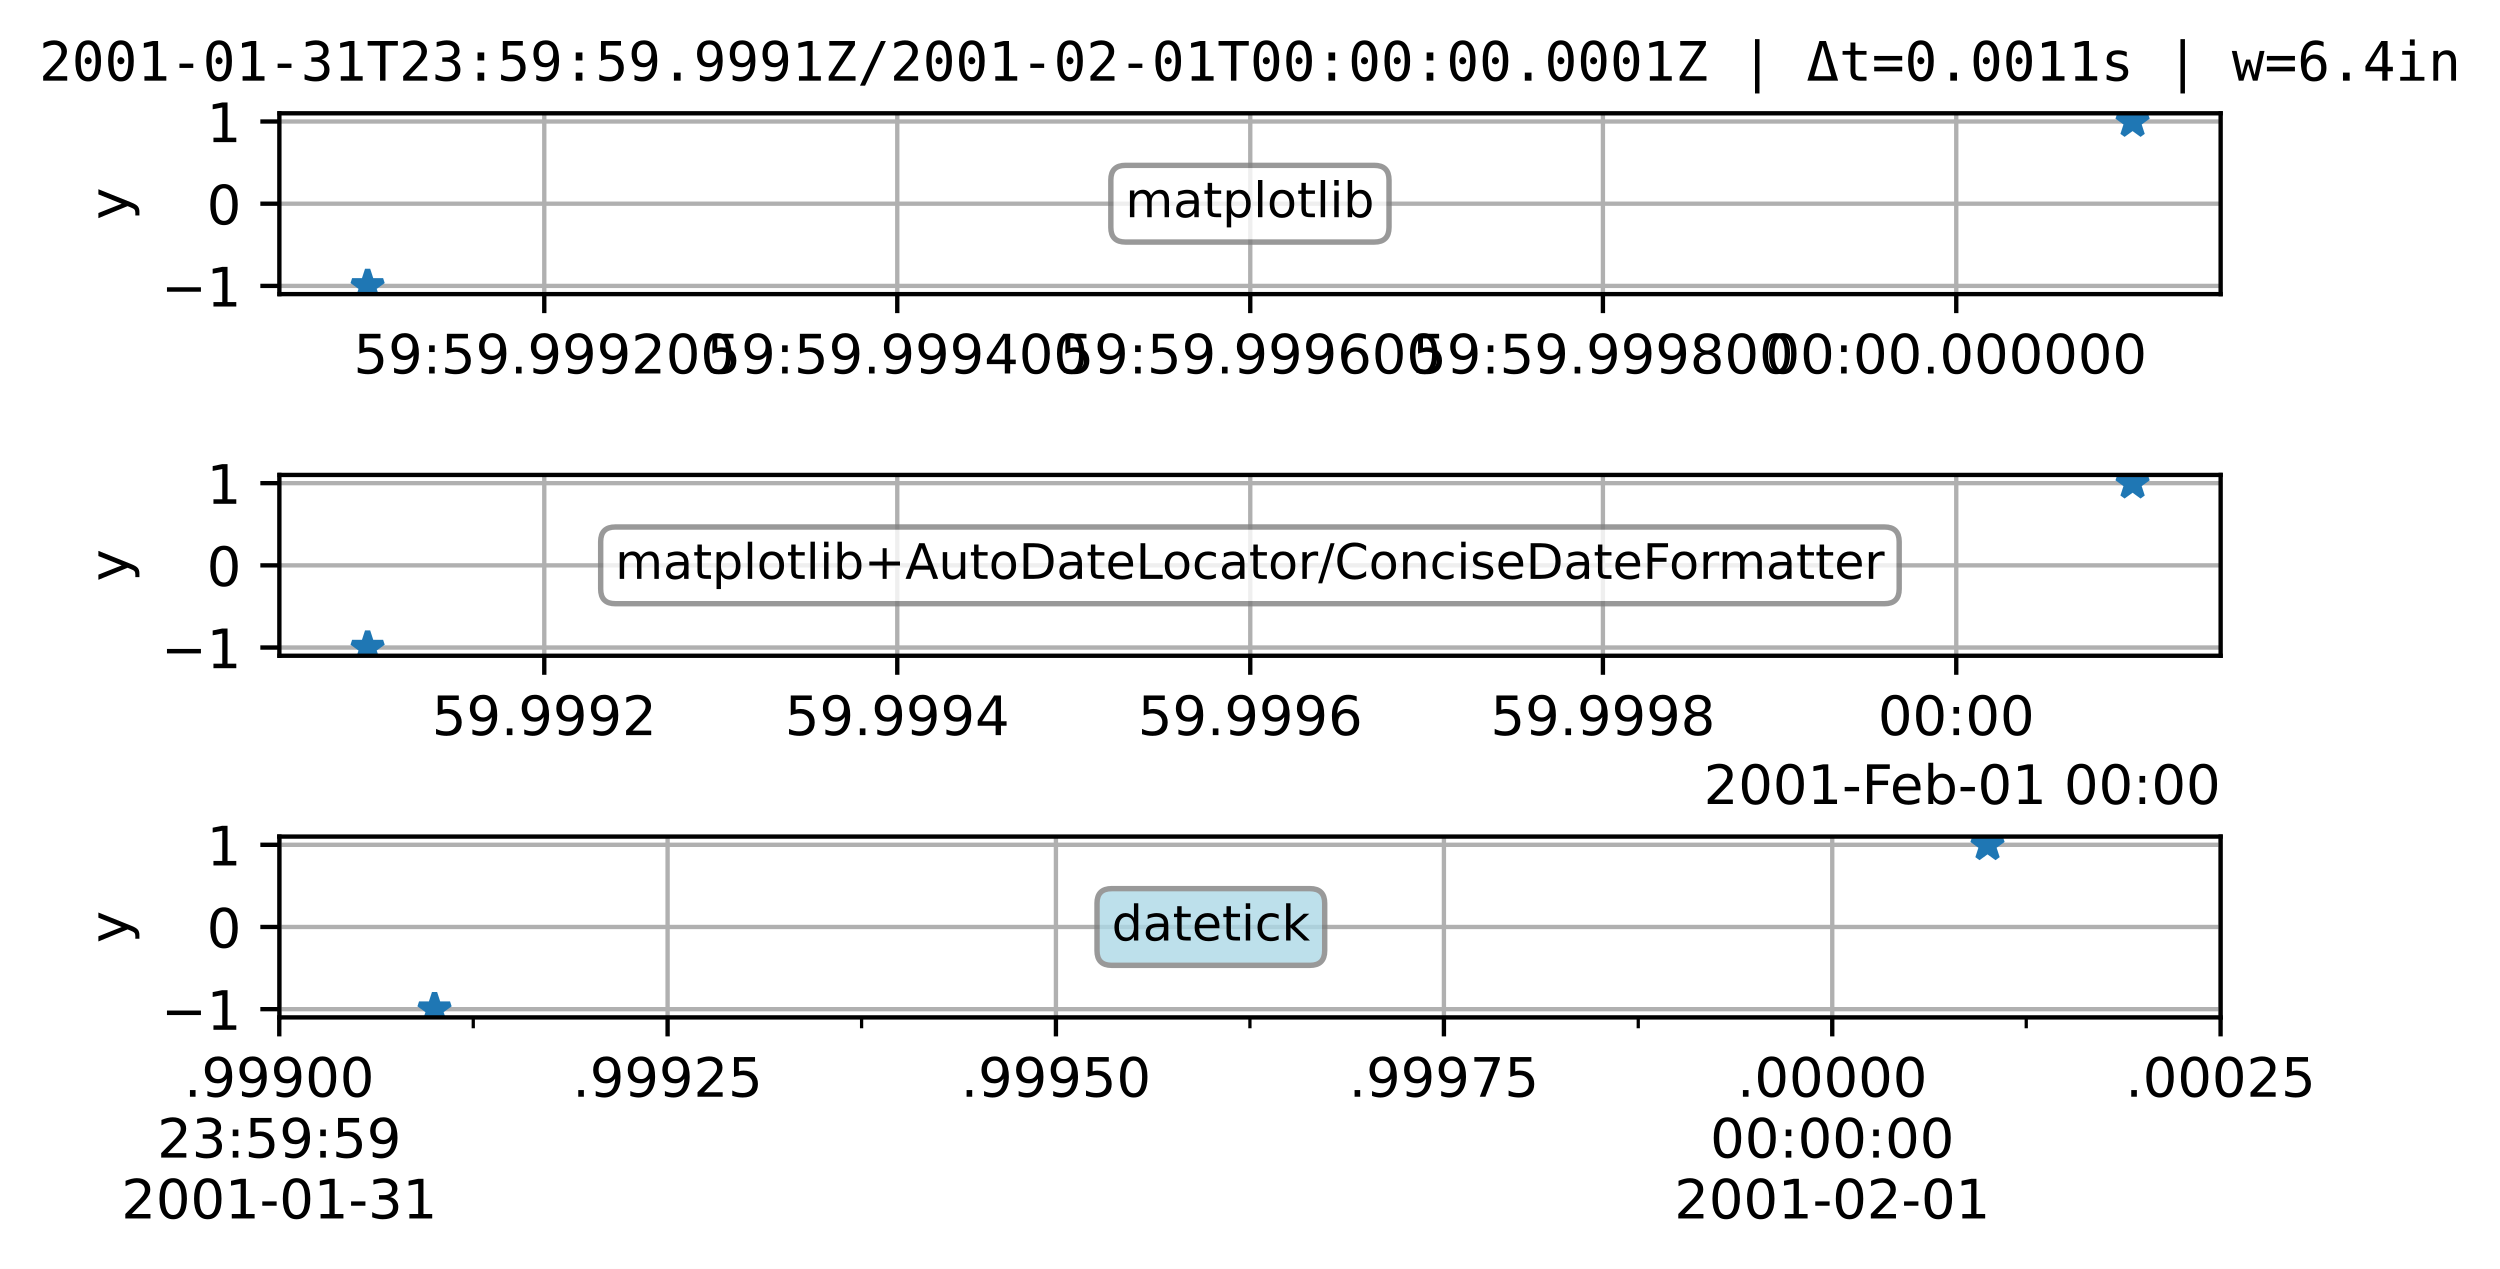
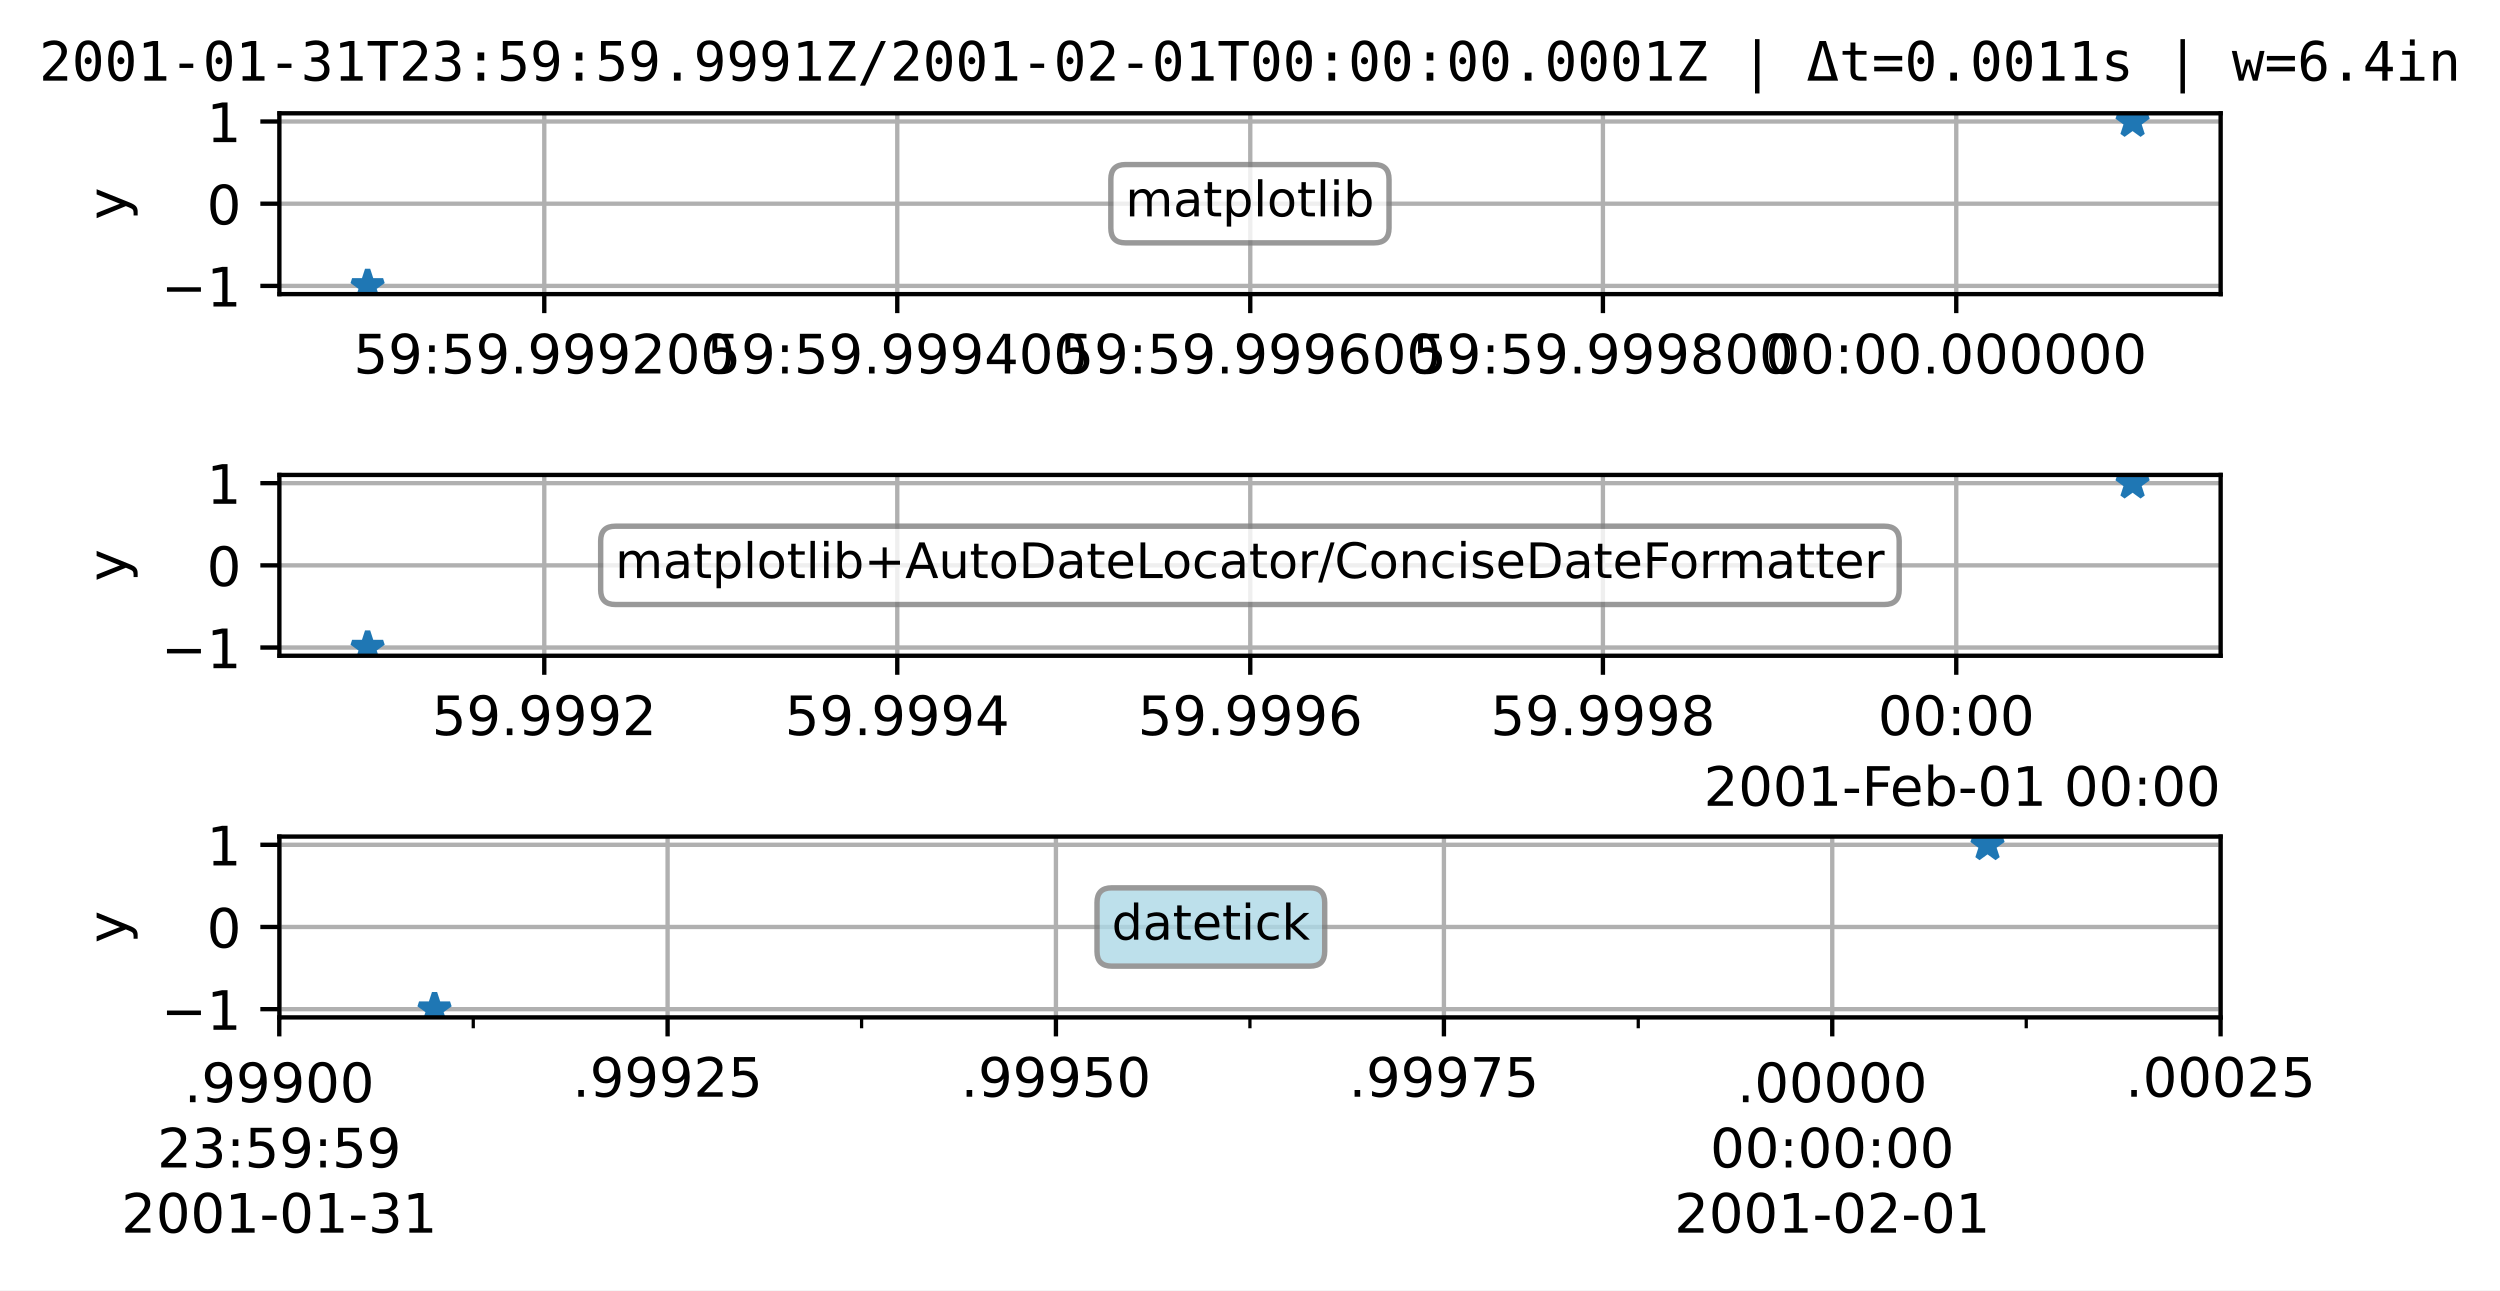
- <svg xmlns="http://www.w3.org/2000/svg" xmlns:xlink="http://www.w3.org/1999/xlink" width="459.903pt" height="233.436pt" viewBox="0 0 459.903 233.436" version="1.1">
+ <svg xmlns="http://www.w3.org/2000/svg" xmlns:xlink="http://www.w3.org/1999/xlink" width="459.903pt" height="237.368pt" viewBox="0 0 459.903 237.368" version="1.1">
  <defs>
    <style type="text/css">*{stroke-linejoin: round; stroke-linecap: butt}</style>
  </defs>
  <g id="figure_1">
    <g id="patch_1">
-       <path d="M 0 233.436  L 459.903 233.436  L 459.903 -0  L 0 -0  z " style="fill: #ffffff" />
+       <path d="M 0 237.368  L 459.903 237.368  L 459.903 -0  L 0 -0  z " style="fill: #ffffff" />
    </g>
    <g id="axes_1">
      <g id="patch_2">
        <path d="M 51.392 54.106  L 408.512 54.106  L 408.512 20.842  L 51.392 20.842  z " style="fill: #ffffff" />
      </g>
      <g id="matplotlib.axis_1">
        <g id="xtick_1">
          <g id="line2d_1">
-             <path d="M 100.125 54.106  L 100.125 20.842  " clip-path="url(#p8fd608093d)" style="fill: none; stroke: #b0b0b0; stroke-width: 0.8; stroke-linecap: square" />
+             <path d="M 100.125 54.106  L 100.125 20.842  " clip-path="url(#pd7051000d3)" style="fill: none; stroke: #b0b0b0; stroke-width: 0.8; stroke-linecap: square" />
          </g>
          <g id="line2d_2">
            <defs>
              <path id="m1e6c41ab66" d="M 0 0  L 0 3.5  " style="stroke: #000000; stroke-width: 0.8" />
            </defs>
            <g>
              <use xlink:href="#m1e6c41ab66" x="100.125" y="54.106" style="stroke: #000000; stroke-width: 0.8" />
            </g>
          </g>
          <g id="text_1">
-             <text style="font: 10px 'DejaVu Sans', 'Bitstream Vera Sans', 'Computer Modern Sans Serif', 'Lucida Grande', 'Verdana', 'Geneva', 'Lucid', 'Arial', 'Helvetica', 'Avant Garde', sans-serif; text-anchor: middle" x="100.125" y="68.705" transform="rotate(-0 100.125 68.70462)">59:59.999200</text>
+             <text style="font-size: 10px; font-family: 'DejaVu Sans', 'Bitstream Vera Sans', 'Computer Modern Sans Serif', 'Lucida Grande', 'Verdana', 'Geneva', 'Lucid', 'Arial', 'Helvetica', 'Avant Garde', sans-serif; text-anchor: middle" x="100.125" y="68.704" transform="rotate(-0 100.125 68.70384)">59:59.999200</text>
          </g>
        </g>
        <g id="xtick_2">
          <g id="line2d_3">
-             <path d="M 165.062 54.106  L 165.062 20.842  " clip-path="url(#p8fd608093d)" style="fill: none; stroke: #b0b0b0; stroke-width: 0.8; stroke-linecap: square" />
+             <path d="M 165.062 54.106  L 165.062 20.842  " clip-path="url(#pd7051000d3)" style="fill: none; stroke: #b0b0b0; stroke-width: 0.8; stroke-linecap: square" />
          </g>
          <g id="line2d_4">
            <g>
              <use xlink:href="#m1e6c41ab66" x="165.062" y="54.106" style="stroke: #000000; stroke-width: 0.8" />
            </g>
          </g>
          <g id="text_2">
-             <text style="font: 10px 'DejaVu Sans', 'Bitstream Vera Sans', 'Computer Modern Sans Serif', 'Lucida Grande', 'Verdana', 'Geneva', 'Lucid', 'Arial', 'Helvetica', 'Avant Garde', sans-serif; text-anchor: middle" x="165.062" y="68.705" transform="rotate(-0 165.0625 68.70462)">59:59.999400</text>
+             <text style="font-size: 10px; font-family: 'DejaVu Sans', 'Bitstream Vera Sans', 'Computer Modern Sans Serif', 'Lucida Grande', 'Verdana', 'Geneva', 'Lucid', 'Arial', 'Helvetica', 'Avant Garde', sans-serif; text-anchor: middle" x="165.062" y="68.704" transform="rotate(-0 165.0625 68.70384)">59:59.999400</text>
          </g>
        </g>
        <g id="xtick_3">
          <g id="line2d_5">
-             <path d="M 230 54.106  L 230 20.842  " clip-path="url(#p8fd608093d)" style="fill: none; stroke: #b0b0b0; stroke-width: 0.8; stroke-linecap: square" />
+             <path d="M 230 54.106  L 230 20.842  " clip-path="url(#pd7051000d3)" style="fill: none; stroke: #b0b0b0; stroke-width: 0.8; stroke-linecap: square" />
          </g>
          <g id="line2d_6">
            <g>
              <use xlink:href="#m1e6c41ab66" x="230" y="54.106" style="stroke: #000000; stroke-width: 0.8" />
            </g>
          </g>
          <g id="text_3">
-             <text style="font: 10px 'DejaVu Sans', 'Bitstream Vera Sans', 'Computer Modern Sans Serif', 'Lucida Grande', 'Verdana', 'Geneva', 'Lucid', 'Arial', 'Helvetica', 'Avant Garde', sans-serif; text-anchor: middle" x="230" y="68.705" transform="rotate(-0 230 68.70462)">59:59.999600</text>
+             <text style="font-size: 10px; font-family: 'DejaVu Sans', 'Bitstream Vera Sans', 'Computer Modern Sans Serif', 'Lucida Grande', 'Verdana', 'Geneva', 'Lucid', 'Arial', 'Helvetica', 'Avant Garde', sans-serif; text-anchor: middle" x="230" y="68.704" transform="rotate(-0 230 68.70384)">59:59.999600</text>
          </g>
        </g>
        <g id="xtick_4">
          <g id="line2d_7">
-             <path d="M 294.875 54.106  L 294.875 20.842  " clip-path="url(#p8fd608093d)" style="fill: none; stroke: #b0b0b0; stroke-width: 0.8; stroke-linecap: square" />
+             <path d="M 294.875 54.106  L 294.875 20.842  " clip-path="url(#pd7051000d3)" style="fill: none; stroke: #b0b0b0; stroke-width: 0.8; stroke-linecap: square" />
          </g>
          <g id="line2d_8">
            <g>
              <use xlink:href="#m1e6c41ab66" x="294.875" y="54.106" style="stroke: #000000; stroke-width: 0.8" />
            </g>
          </g>
          <g id="text_4">
-             <text style="font: 10px 'DejaVu Sans', 'Bitstream Vera Sans', 'Computer Modern Sans Serif', 'Lucida Grande', 'Verdana', 'Geneva', 'Lucid', 'Arial', 'Helvetica', 'Avant Garde', sans-serif; text-anchor: middle" x="294.875" y="68.705" transform="rotate(-0 294.875 68.70462)">59:59.999800</text>
+             <text style="font-size: 10px; font-family: 'DejaVu Sans', 'Bitstream Vera Sans', 'Computer Modern Sans Serif', 'Lucida Grande', 'Verdana', 'Geneva', 'Lucid', 'Arial', 'Helvetica', 'Avant Garde', sans-serif; text-anchor: middle" x="294.875" y="68.704" transform="rotate(-0 294.875 68.70384)">59:59.999800</text>
          </g>
        </g>
        <g id="xtick_5">
          <g id="line2d_9">
-             <path d="M 359.875 54.106  L 359.875 20.842  " clip-path="url(#p8fd608093d)" style="fill: none; stroke: #b0b0b0; stroke-width: 0.8; stroke-linecap: square" />
+             <path d="M 359.875 54.106  L 359.875 20.842  " clip-path="url(#pd7051000d3)" style="fill: none; stroke: #b0b0b0; stroke-width: 0.8; stroke-linecap: square" />
          </g>
          <g id="line2d_10">
            <g>
              <use xlink:href="#m1e6c41ab66" x="359.875" y="54.106" style="stroke: #000000; stroke-width: 0.8" />
            </g>
          </g>
          <g id="text_5">
-             <text style="font: 10px 'DejaVu Sans', 'Bitstream Vera Sans', 'Computer Modern Sans Serif', 'Lucida Grande', 'Verdana', 'Geneva', 'Lucid', 'Arial', 'Helvetica', 'Avant Garde', sans-serif; text-anchor: middle" x="359.875" y="68.705" transform="rotate(-0 359.875 68.70462)">00:00.000000</text>
+             <text style="font-size: 10px; font-family: 'DejaVu Sans', 'Bitstream Vera Sans', 'Computer Modern Sans Serif', 'Lucida Grande', 'Verdana', 'Geneva', 'Lucid', 'Arial', 'Helvetica', 'Avant Garde', sans-serif; text-anchor: middle" x="359.875" y="68.704" transform="rotate(-0 359.875 68.70384)">00:00.000000</text>
          </g>
        </g>
      </g>
      <g id="matplotlib.axis_2">
        <g id="ytick_1">
          <g id="line2d_11">
-             <path d="M 51.392 52.594  L 408.512 52.594  " clip-path="url(#p8fd608093d)" style="fill: none; stroke: #b0b0b0; stroke-width: 0.8; stroke-linecap: square" />
+             <path d="M 51.392 52.594  L 408.512 52.594  " clip-path="url(#pd7051000d3)" style="fill: none; stroke: #b0b0b0; stroke-width: 0.8; stroke-linecap: square" />
          </g>
          <g id="line2d_12">
            <defs>
              <path id="mc1c6eb1be1" d="M 0 0  L -3.5 0  " style="stroke: #000000; stroke-width: 0.8" />
            </defs>
            <g>
              <use xlink:href="#mc1c6eb1be1" x="51.392" y="52.594" style="stroke: #000000; stroke-width: 0.8" />
            </g>
          </g>
          <g id="text_6">
-             <text style="font: 10px 'DejaVu Sans', 'Bitstream Vera Sans', 'Computer Modern Sans Serif', 'Lucida Grande', 'Verdana', 'Geneva', 'Lucid', 'Arial', 'Helvetica', 'Avant Garde', sans-serif; text-anchor: end" x="44.392" y="56.393" transform="rotate(-0 44.39156 56.39341)">−1</text>
+             <text style="font-size: 10px; font-family: 'DejaVu Sans', 'Bitstream Vera Sans', 'Computer Modern Sans Serif', 'Lucida Grande', 'Verdana', 'Geneva', 'Lucid', 'Arial', 'Helvetica', 'Avant Garde', sans-serif; text-anchor: end" x="44.392" y="56.393" transform="rotate(-0 44.39156 56.39302)">−1</text>
          </g>
        </g>
        <g id="ytick_2">
          <g id="line2d_13">
-             <path d="M 51.392 37.474  L 408.512 37.474  " clip-path="url(#p8fd608093d)" style="fill: none; stroke: #b0b0b0; stroke-width: 0.8; stroke-linecap: square" />
+             <path d="M 51.392 37.474  L 408.512 37.474  " clip-path="url(#pd7051000d3)" style="fill: none; stroke: #b0b0b0; stroke-width: 0.8; stroke-linecap: square" />
          </g>
          <g id="line2d_14">
            <g>
              <use xlink:href="#mc1c6eb1be1" x="51.392" y="37.474" style="stroke: #000000; stroke-width: 0.8" />
            </g>
          </g>
          <g id="text_7">
-             <text style="font: 10px 'DejaVu Sans', 'Bitstream Vera Sans', 'Computer Modern Sans Serif', 'Lucida Grande', 'Verdana', 'Geneva', 'Lucid', 'Arial', 'Helvetica', 'Avant Garde', sans-serif; text-anchor: end" x="44.392" y="41.273" transform="rotate(-0 44.39156 41.27341)">0</text>
+             <text style="font-size: 10px; font-family: 'DejaVu Sans', 'Bitstream Vera Sans', 'Computer Modern Sans Serif', 'Lucida Grande', 'Verdana', 'Geneva', 'Lucid', 'Arial', 'Helvetica', 'Avant Garde', sans-serif; text-anchor: end" x="44.392" y="41.273" transform="rotate(-0 44.39156 41.27302)">0</text>
          </g>
        </g>
        <g id="ytick_3">
          <g id="line2d_15">
-             <path d="M 51.392 22.354  L 408.512 22.354  " clip-path="url(#p8fd608093d)" style="fill: none; stroke: #b0b0b0; stroke-width: 0.8; stroke-linecap: square" />
+             <path d="M 51.392 22.354  L 408.512 22.354  " clip-path="url(#pd7051000d3)" style="fill: none; stroke: #b0b0b0; stroke-width: 0.8; stroke-linecap: square" />
          </g>
          <g id="line2d_16">
            <g>
              <use xlink:href="#mc1c6eb1be1" x="51.392" y="22.354" style="stroke: #000000; stroke-width: 0.8" />
            </g>
          </g>
          <g id="text_8">
-             <text style="font: 10px 'DejaVu Sans', 'Bitstream Vera Sans', 'Computer Modern Sans Serif', 'Lucida Grande', 'Verdana', 'Geneva', 'Lucid', 'Arial', 'Helvetica', 'Avant Garde', sans-serif; text-anchor: end" x="44.392" y="26.153" transform="rotate(-0 44.39156 26.15341)">1</text>
+             <text style="font-size: 10px; font-family: 'DejaVu Sans', 'Bitstream Vera Sans', 'Computer Modern Sans Serif', 'Lucida Grande', 'Verdana', 'Geneva', 'Lucid', 'Arial', 'Helvetica', 'Avant Garde', sans-serif; text-anchor: end" x="44.392" y="26.153" transform="rotate(-0 44.39156 26.15302)">1</text>
          </g>
        </g>
        <g id="text_9">
-           <text style="font: 10px 'DejaVu Sans', 'Bitstream Vera Sans', 'Computer Modern Sans Serif', 'Lucida Grande', 'Verdana', 'Geneva', 'Lucid', 'Arial', 'Helvetica', 'Avant Garde', sans-serif; text-anchor: middle" x="23.57" y="37.474" transform="rotate(-90 23.56969 37.47419)">y</text>
+           <text style="font-size: 10px; font-family: 'DejaVu Sans', 'Bitstream Vera Sans', 'Computer Modern Sans Serif', 'Lucida Grande', 'Verdana', 'Geneva', 'Lucid', 'Arial', 'Helvetica', 'Avant Garde', sans-serif; text-anchor: middle" x="23.247" y="37.474" transform="rotate(-90 23.24703 37.47419)">y</text>
        </g>
      </g>
      <g id="line2d_17">
        <defs>
          <path id="maf42e94cd1" d="M 0 -3  L -0.674 -0.927  L -2.853 -0.927  L -1.09 0.354  L -1.763 2.427  L -0 1.146  L 1.763 2.427  L 1.09 0.354  L 2.853 -0.927  L 0.674 -0.927  z " style="stroke: #1f77b4; stroke-linejoin: bevel" />
        </defs>
-         <g clip-path="url(#p8fd608093d)">
+         <g clip-path="url(#pd7051000d3)">
          <use xlink:href="#maf42e94cd1" x="67.625" y="52.594" style="fill: #1f77b4; stroke: #1f77b4; stroke-linejoin: bevel" />
          <use xlink:href="#maf42e94cd1" x="392.312" y="22.354" style="fill: #1f77b4; stroke: #1f77b4; stroke-linejoin: bevel" />
        </g>
      </g>
      <g id="patch_3">
        <path d="M 51.392 54.106  L 51.392 20.842  " style="fill: none; stroke: #000000; stroke-width: 0.8; stroke-linejoin: miter; stroke-linecap: square" />
      </g>
      <g id="patch_4">
        <path d="M 408.512 54.106  L 408.512 20.842  " style="fill: none; stroke: #000000; stroke-width: 0.8; stroke-linejoin: miter; stroke-linecap: square" />
      </g>
      <g id="patch_5">
        <path d="M 51.438 54.106  L 408.5 54.106  " style="fill: none; stroke: #000000; stroke-width: 0.8; stroke-linejoin: miter; stroke-linecap: square" />
      </g>
      <g id="patch_6">
        <path d="M 51.438 20.842  L 408.5 20.842  " style="fill: none; stroke: #000000; stroke-width: 0.8; stroke-linejoin: miter; stroke-linecap: square" />
      </g>
      <g id="text_10">
        <g id="patch_7">
-           <path d="M 207.051 44.529  L 252.824 44.529  Q 255.524 44.529 255.524 41.829  L 255.524 33.119  Q 255.524 30.419 252.824 30.419  L 207.051 30.419  Q 204.351 30.419 204.351 33.119  L 204.351 41.829  Q 204.351 44.529 207.051 44.529  z " style="fill: #ffffff; opacity: 0.8; stroke: #808080; stroke-linejoin: miter" />
-         </g>
-         <text style="font: 9px 'DejaVu Sans', 'Bitstream Vera Sans', 'Computer Modern Sans Serif', 'Lucida Grande', 'Verdana', 'Geneva', 'Lucid', 'Arial', 'Helvetica', 'Avant Garde', sans-serif; text-anchor: middle" x="229.938" y="39.958" transform="rotate(-0 229.9375 39.95763)">matplotlib</text>
+           <path d="M 207.051 44.675  L 252.824 44.675  Q 255.524 44.675 255.524 41.975  L 255.524 32.974  Q 255.524 30.274 252.824 30.274  L 207.051 30.274  Q 204.351 30.274 204.351 32.974  L 204.351 41.975  Q 204.351 44.675 207.051 44.675  z " style="fill: #ffffff; opacity: 0.8; stroke: #808080; stroke-linejoin: miter" />
+         </g>
+         <text style="font-size: 9px; font-family: 'DejaVu Sans', 'Bitstream Vera Sans', 'Computer Modern Sans Serif', 'Lucida Grande', 'Verdana', 'Geneva', 'Lucid', 'Arial', 'Helvetica', 'Avant Garde', sans-serif; text-anchor: middle" x="229.938" y="39.812" transform="rotate(-0 229.9375 39.81243)">matplotlib</text>
      </g>
      <g id="text_11">
-         <text style="font: 10px 'DejaVu Sans Mono', 'Bitstream Vera Sans Mono', 'Computer Modern Typewriter', 'Andale Mono', 'Nimbus Mono L', 'Courier New', 'Courier', 'Fixed', 'Terminal', monospace; text-anchor: middle" x="229.952" y="14.842" transform="rotate(-0 229.9516 14.84219)">2001-01-31T23:59:59.9991Z/2001-02-01T00:00:00.0001Z | Δt=0.0011s | w=6.4in</text>
+         <text style="font-size: 10px; font-family: 'DejaVu Sans Mono', 'Bitstream Vera Sans Mono', 'Computer Modern Typewriter', 'Andale Mono', 'Nimbus Mono L', 'Courier New', 'Courier', 'Fixed', 'Terminal', monospace; text-anchor: middle" x="229.952" y="14.842" transform="rotate(-0 229.9516 14.84219)">2001-01-31T23:59:59.9991Z/2001-02-01T00:00:00.0001Z | Δt=0.0011s | w=6.4in</text>
      </g>
    </g>
    <g id="axes_2">
      <g id="patch_8">
        <path d="M 51.392 120.634  L 408.512 120.634  L 408.512 87.37  L 51.392 87.37  z " style="fill: #ffffff" />
      </g>
      <g id="matplotlib.axis_3">
        <g id="xtick_6">
          <g id="line2d_18">
-             <path d="M 100.125 120.634  L 100.125 87.37  " clip-path="url(#p491c0d5080)" style="fill: none; stroke: #b0b0b0; stroke-width: 0.8; stroke-linecap: square" />
+             <path d="M 100.125 120.634  L 100.125 87.37  " clip-path="url(#p44b0784f91)" style="fill: none; stroke: #b0b0b0; stroke-width: 0.8; stroke-linecap: square" />
          </g>
          <g id="line2d_19">
            <g>
              <use xlink:href="#m1e6c41ab66" x="100.125" y="120.634" style="stroke: #000000; stroke-width: 0.8" />
            </g>
          </g>
          <g id="text_12">
-             <text style="font: 10px 'DejaVu Sans', 'Bitstream Vera Sans', 'Computer Modern Sans Serif', 'Lucida Grande', 'Verdana', 'Geneva', 'Lucid', 'Arial', 'Helvetica', 'Avant Garde', sans-serif; text-anchor: middle" x="100.125" y="135.233" transform="rotate(-0 100.125 135.2326)">59.9992</text>
+             <text style="font-size: 10px; font-family: 'DejaVu Sans', 'Bitstream Vera Sans', 'Computer Modern Sans Serif', 'Lucida Grande', 'Verdana', 'Geneva', 'Lucid', 'Arial', 'Helvetica', 'Avant Garde', sans-serif; text-anchor: middle" x="100.125" y="135.232" transform="rotate(-0 100.125 135.2318)">59.9992</text>
          </g>
        </g>
        <g id="xtick_7">
          <g id="line2d_20">
-             <path d="M 165.062 120.634  L 165.062 87.37  " clip-path="url(#p491c0d5080)" style="fill: none; stroke: #b0b0b0; stroke-width: 0.8; stroke-linecap: square" />
+             <path d="M 165.062 120.634  L 165.062 87.37  " clip-path="url(#p44b0784f91)" style="fill: none; stroke: #b0b0b0; stroke-width: 0.8; stroke-linecap: square" />
          </g>
          <g id="line2d_21">
            <g>
              <use xlink:href="#m1e6c41ab66" x="165.062" y="120.634" style="stroke: #000000; stroke-width: 0.8" />
            </g>
          </g>
          <g id="text_13">
-             <text style="font: 10px 'DejaVu Sans', 'Bitstream Vera Sans', 'Computer Modern Sans Serif', 'Lucida Grande', 'Verdana', 'Geneva', 'Lucid', 'Arial', 'Helvetica', 'Avant Garde', sans-serif; text-anchor: middle" x="165.062" y="135.233" transform="rotate(-0 165.0625 135.2326)">59.9994</text>
+             <text style="font-size: 10px; font-family: 'DejaVu Sans', 'Bitstream Vera Sans', 'Computer Modern Sans Serif', 'Lucida Grande', 'Verdana', 'Geneva', 'Lucid', 'Arial', 'Helvetica', 'Avant Garde', sans-serif; text-anchor: middle" x="165.062" y="135.232" transform="rotate(-0 165.0625 135.2318)">59.9994</text>
          </g>
        </g>
        <g id="xtick_8">
          <g id="line2d_22">
-             <path d="M 230 120.634  L 230 87.37  " clip-path="url(#p491c0d5080)" style="fill: none; stroke: #b0b0b0; stroke-width: 0.8; stroke-linecap: square" />
+             <path d="M 230 120.634  L 230 87.37  " clip-path="url(#p44b0784f91)" style="fill: none; stroke: #b0b0b0; stroke-width: 0.8; stroke-linecap: square" />
          </g>
          <g id="line2d_23">
            <g>
              <use xlink:href="#m1e6c41ab66" x="230" y="120.634" style="stroke: #000000; stroke-width: 0.8" />
            </g>
          </g>
          <g id="text_14">
-             <text style="font: 10px 'DejaVu Sans', 'Bitstream Vera Sans', 'Computer Modern Sans Serif', 'Lucida Grande', 'Verdana', 'Geneva', 'Lucid', 'Arial', 'Helvetica', 'Avant Garde', sans-serif; text-anchor: middle" x="230" y="135.233" transform="rotate(-0 230 135.2326)">59.9996</text>
+             <text style="font-size: 10px; font-family: 'DejaVu Sans', 'Bitstream Vera Sans', 'Computer Modern Sans Serif', 'Lucida Grande', 'Verdana', 'Geneva', 'Lucid', 'Arial', 'Helvetica', 'Avant Garde', sans-serif; text-anchor: middle" x="230" y="135.232" transform="rotate(-0 230 135.2318)">59.9996</text>
          </g>
        </g>
        <g id="xtick_9">
          <g id="line2d_24">
-             <path d="M 294.875 120.634  L 294.875 87.37  " clip-path="url(#p491c0d5080)" style="fill: none; stroke: #b0b0b0; stroke-width: 0.8; stroke-linecap: square" />
+             <path d="M 294.875 120.634  L 294.875 87.37  " clip-path="url(#p44b0784f91)" style="fill: none; stroke: #b0b0b0; stroke-width: 0.8; stroke-linecap: square" />
          </g>
          <g id="line2d_25">
            <g>
              <use xlink:href="#m1e6c41ab66" x="294.875" y="120.634" style="stroke: #000000; stroke-width: 0.8" />
            </g>
          </g>
          <g id="text_15">
-             <text style="font: 10px 'DejaVu Sans', 'Bitstream Vera Sans', 'Computer Modern Sans Serif', 'Lucida Grande', 'Verdana', 'Geneva', 'Lucid', 'Arial', 'Helvetica', 'Avant Garde', sans-serif; text-anchor: middle" x="294.875" y="135.233" transform="rotate(-0 294.875 135.2326)">59.9998</text>
+             <text style="font-size: 10px; font-family: 'DejaVu Sans', 'Bitstream Vera Sans', 'Computer Modern Sans Serif', 'Lucida Grande', 'Verdana', 'Geneva', 'Lucid', 'Arial', 'Helvetica', 'Avant Garde', sans-serif; text-anchor: middle" x="294.875" y="135.232" transform="rotate(-0 294.875 135.2318)">59.9998</text>
          </g>
        </g>
        <g id="xtick_10">
          <g id="line2d_26">
-             <path d="M 359.875 120.634  L 359.875 87.37  " clip-path="url(#p491c0d5080)" style="fill: none; stroke: #b0b0b0; stroke-width: 0.8; stroke-linecap: square" />
+             <path d="M 359.875 120.634  L 359.875 87.37  " clip-path="url(#p44b0784f91)" style="fill: none; stroke: #b0b0b0; stroke-width: 0.8; stroke-linecap: square" />
          </g>
          <g id="line2d_27">
            <g>
              <use xlink:href="#m1e6c41ab66" x="359.875" y="120.634" style="stroke: #000000; stroke-width: 0.8" />
            </g>
          </g>
          <g id="text_16">
-             <text style="font: 10px 'DejaVu Sans', 'Bitstream Vera Sans', 'Computer Modern Sans Serif', 'Lucida Grande', 'Verdana', 'Geneva', 'Lucid', 'Arial', 'Helvetica', 'Avant Garde', sans-serif; text-anchor: middle" x="359.875" y="135.233" transform="rotate(-0 359.875 135.2326)">00:00</text>
+             <text style="font-size: 10px; font-family: 'DejaVu Sans', 'Bitstream Vera Sans', 'Computer Modern Sans Serif', 'Lucida Grande', 'Verdana', 'Geneva', 'Lucid', 'Arial', 'Helvetica', 'Avant Garde', sans-serif; text-anchor: middle" x="359.875" y="135.232" transform="rotate(-0 359.875 135.2318)">00:00</text>
          </g>
        </g>
        <g id="text_17">
-           <text style="font: 10px 'DejaVu Sans', 'Bitstream Vera Sans', 'Computer Modern Sans Serif', 'Lucida Grande', 'Verdana', 'Geneva', 'Lucid', 'Arial', 'Helvetica', 'Avant Garde', sans-serif; text-anchor: end" x="408.512" y="147.911" transform="rotate(-0 408.5116 147.9108)">2001-Feb-01 00:00</text>
+           <text style="font-size: 10px; font-family: 'DejaVu Sans', 'Bitstream Vera Sans', 'Computer Modern Sans Serif', 'Lucida Grande', 'Verdana', 'Geneva', 'Lucid', 'Arial', 'Helvetica', 'Avant Garde', sans-serif; text-anchor: end" x="408.512" y="148.233" transform="rotate(-0 408.5116 148.2326)">2001-Feb-01 00:00</text>
        </g>
      </g>
      <g id="matplotlib.axis_4">
        <g id="ytick_4">
          <g id="line2d_28">
-             <path d="M 51.392 119.122  L 408.512 119.122  " clip-path="url(#p491c0d5080)" style="fill: none; stroke: #b0b0b0; stroke-width: 0.8; stroke-linecap: square" />
+             <path d="M 51.392 119.122  L 408.512 119.122  " clip-path="url(#p44b0784f91)" style="fill: none; stroke: #b0b0b0; stroke-width: 0.8; stroke-linecap: square" />
          </g>
          <g id="line2d_29">
            <g>
              <use xlink:href="#mc1c6eb1be1" x="51.392" y="119.122" style="stroke: #000000; stroke-width: 0.8" />
            </g>
          </g>
          <g id="text_18">
-             <text style="font: 10px 'DejaVu Sans', 'Bitstream Vera Sans', 'Computer Modern Sans Serif', 'Lucida Grande', 'Verdana', 'Geneva', 'Lucid', 'Arial', 'Helvetica', 'Avant Garde', sans-serif; text-anchor: end" x="44.392" y="122.921" transform="rotate(-0 44.39156 122.9214)">−1</text>
+             <text style="font-size: 10px; font-family: 'DejaVu Sans', 'Bitstream Vera Sans', 'Computer Modern Sans Serif', 'Lucida Grande', 'Verdana', 'Geneva', 'Lucid', 'Arial', 'Helvetica', 'Avant Garde', sans-serif; text-anchor: end" x="44.392" y="122.921" transform="rotate(-0 44.39156 122.921)">−1</text>
          </g>
        </g>
        <g id="ytick_5">
          <g id="line2d_30">
-             <path d="M 51.392 104.002  L 408.512 104.002  " clip-path="url(#p491c0d5080)" style="fill: none; stroke: #b0b0b0; stroke-width: 0.8; stroke-linecap: square" />
+             <path d="M 51.392 104.002  L 408.512 104.002  " clip-path="url(#p44b0784f91)" style="fill: none; stroke: #b0b0b0; stroke-width: 0.8; stroke-linecap: square" />
          </g>
          <g id="line2d_31">
            <g>
              <use xlink:href="#mc1c6eb1be1" x="51.392" y="104.002" style="stroke: #000000; stroke-width: 0.8" />
            </g>
          </g>
          <g id="text_19">
-             <text style="font: 10px 'DejaVu Sans', 'Bitstream Vera Sans', 'Computer Modern Sans Serif', 'Lucida Grande', 'Verdana', 'Geneva', 'Lucid', 'Arial', 'Helvetica', 'Avant Garde', sans-serif; text-anchor: end" x="44.392" y="107.801" transform="rotate(-0 44.39156 107.8014)">0</text>
+             <text style="font-size: 10px; font-family: 'DejaVu Sans', 'Bitstream Vera Sans', 'Computer Modern Sans Serif', 'Lucida Grande', 'Verdana', 'Geneva', 'Lucid', 'Arial', 'Helvetica', 'Avant Garde', sans-serif; text-anchor: end" x="44.392" y="107.801" transform="rotate(-0 44.39156 107.801)">0</text>
          </g>
        </g>
        <g id="ytick_6">
          <g id="line2d_32">
-             <path d="M 51.392 88.882  L 408.512 88.882  " clip-path="url(#p491c0d5080)" style="fill: none; stroke: #b0b0b0; stroke-width: 0.8; stroke-linecap: square" />
+             <path d="M 51.392 88.882  L 408.512 88.882  " clip-path="url(#p44b0784f91)" style="fill: none; stroke: #b0b0b0; stroke-width: 0.8; stroke-linecap: square" />
          </g>
          <g id="line2d_33">
            <g>
              <use xlink:href="#mc1c6eb1be1" x="51.392" y="88.882" style="stroke: #000000; stroke-width: 0.8" />
            </g>
          </g>
          <g id="text_20">
-             <text style="font: 10px 'DejaVu Sans', 'Bitstream Vera Sans', 'Computer Modern Sans Serif', 'Lucida Grande', 'Verdana', 'Geneva', 'Lucid', 'Arial', 'Helvetica', 'Avant Garde', sans-serif; text-anchor: end" x="44.392" y="92.681" transform="rotate(-0 44.39156 92.68141)">1</text>
+             <text style="font-size: 10px; font-family: 'DejaVu Sans', 'Bitstream Vera Sans', 'Computer Modern Sans Serif', 'Lucida Grande', 'Verdana', 'Geneva', 'Lucid', 'Arial', 'Helvetica', 'Avant Garde', sans-serif; text-anchor: end" x="44.392" y="92.681" transform="rotate(-0 44.39156 92.68102)">1</text>
          </g>
        </g>
        <g id="text_21">
-           <text style="font: 10px 'DejaVu Sans', 'Bitstream Vera Sans', 'Computer Modern Sans Serif', 'Lucida Grande', 'Verdana', 'Geneva', 'Lucid', 'Arial', 'Helvetica', 'Avant Garde', sans-serif; text-anchor: middle" x="23.57" y="104.002" transform="rotate(-90 23.56969 104.0022)">y</text>
+           <text style="font-size: 10px; font-family: 'DejaVu Sans', 'Bitstream Vera Sans', 'Computer Modern Sans Serif', 'Lucida Grande', 'Verdana', 'Geneva', 'Lucid', 'Arial', 'Helvetica', 'Avant Garde', sans-serif; text-anchor: middle" x="23.247" y="104.002" transform="rotate(-90 23.24703 104.0022)">y</text>
        </g>
      </g>
      <g id="line2d_34">
-         <g clip-path="url(#p491c0d5080)">
+         <g clip-path="url(#p44b0784f91)">
          <use xlink:href="#maf42e94cd1" x="67.625" y="119.122" style="fill: #1f77b4; stroke: #1f77b4; stroke-linejoin: bevel" />
          <use xlink:href="#maf42e94cd1" x="392.312" y="88.882" style="fill: #1f77b4; stroke: #1f77b4; stroke-linejoin: bevel" />
        </g>
      </g>
      <g id="patch_9">
        <path d="M 51.392 120.634  L 51.392 87.37  " style="fill: none; stroke: #000000; stroke-width: 0.8; stroke-linejoin: miter; stroke-linecap: square" />
      </g>
      <g id="patch_10">
        <path d="M 408.512 120.634  L 408.512 87.37  " style="fill: none; stroke: #000000; stroke-width: 0.8; stroke-linejoin: miter; stroke-linecap: square" />
      </g>
      <g id="patch_11">
        <path d="M 51.438 120.634  L 408.5 120.634  " style="fill: none; stroke: #000000; stroke-width: 0.8; stroke-linejoin: miter; stroke-linecap: square" />
      </g>
      <g id="patch_12">
        <path d="M 51.438 87.37  L 408.5 87.37  " style="fill: none; stroke: #000000; stroke-width: 0.8; stroke-linejoin: miter; stroke-linecap: square" />
      </g>
      <g id="text_22">
        <g id="patch_13">
-           <path d="M 113.2 111.057  L 346.675 111.057  Q 349.375 111.057 349.375 108.357  L 349.375 99.647  Q 349.375 96.947 346.675 96.947  L 113.2 96.947  Q 110.5 96.947 110.5 99.647  L 110.5 108.357  Q 110.5 111.057 113.2 111.057  z " style="fill: #ffffff; opacity: 0.8; stroke: #808080; stroke-linejoin: miter" />
-         </g>
-         <text style="font: 9px 'DejaVu Sans', 'Bitstream Vera Sans', 'Computer Modern Sans Serif', 'Lucida Grande', 'Verdana', 'Geneva', 'Lucid', 'Arial', 'Helvetica', 'Avant Garde', sans-serif; text-anchor: middle" x="229.938" y="106.486" transform="rotate(-0 229.9375 106.4856)">matplotlib+AutoDateLocator/ConciseDateFormatter</text>
+           <path d="M 113.198 111.203  L 346.677 111.203  Q 349.377 111.203 349.377 108.503  L 349.377 99.502  Q 349.377 96.802 346.677 96.802  L 113.198 96.802  Q 110.498 96.802 110.498 99.502  L 110.498 108.503  Q 110.498 111.203 113.198 111.203  z " style="fill: #ffffff; opacity: 0.8; stroke: #808080; stroke-linejoin: miter" />
+         </g>
+         <text style="font-size: 9px; font-family: 'DejaVu Sans', 'Bitstream Vera Sans', 'Computer Modern Sans Serif', 'Lucida Grande', 'Verdana', 'Geneva', 'Lucid', 'Arial', 'Helvetica', 'Avant Garde', sans-serif; text-anchor: middle" x="229.938" y="106.34" transform="rotate(-0 229.9375 106.3404)">matplotlib+AutoDateLocator/ConciseDateFormatter</text>
      </g>
    </g>
    <g id="axes_3">
      <g id="patch_14">
        <path d="M 51.392 187.162  L 408.512 187.162  L 408.512 153.898  L 51.392 153.898  z " style="fill: #ffffff" />
      </g>
      <g id="matplotlib.axis_5">
        <g id="xtick_11">
          <g id="line2d_35">
-             <path d="M 51.375 187.162  L 51.375 153.898  " clip-path="url(#p8b4cf2cf23)" style="fill: none; stroke: #b0b0b0; stroke-width: 0.8; stroke-linecap: square" />
+             <path d="M 51.375 187.162  L 51.375 153.898  " clip-path="url(#pa6ad8cc88d)" style="fill: none; stroke: #b0b0b0; stroke-width: 0.8; stroke-linecap: square" />
          </g>
          <g id="line2d_36">
            <g>
              <use xlink:href="#m1e6c41ab66" x="51.375" y="187.162" style="stroke: #000000; stroke-width: 0.8" />
            </g>
          </g>
          <g id="text_23">
-             <text style="font: 10px 'DejaVu Sans', 'Bitstream Vera Sans', 'Computer Modern Sans Serif', 'Lucida Grande', 'Verdana', 'Geneva', 'Lucid', 'Arial', 'Helvetica', 'Avant Garde', sans-serif" transform="translate(33.87969 201.7606)">.99900</text>
-             <text style="font: 10px 'DejaVu Sans', 'Bitstream Vera Sans', 'Computer Modern Sans Serif', 'Lucida Grande', 'Verdana', 'Geneva', 'Lucid', 'Arial', 'Helvetica', 'Avant Garde', sans-serif" transform="translate(28.91875 212.9584)">23:59:59</text>
-             <text style="font: 10px 'DejaVu Sans', 'Bitstream Vera Sans', 'Computer Modern Sans Serif', 'Lucida Grande', 'Verdana', 'Geneva', 'Lucid', 'Arial', 'Helvetica', 'Avant Garde', sans-serif" transform="translate(22.31719 224.1562)">2001-01-31</text>
+             <text style="font-size: 10px; font-family: 'DejaVu Sans', 'Bitstream Vera Sans', 'Computer Modern Sans Serif', 'Lucida Grande', 'Verdana', 'Geneva', 'Lucid', 'Arial', 'Helvetica', 'Avant Garde', sans-serif" transform="translate(33.87969 202.7608)">.99900</text>
+             <text style="font-size: 10px; font-family: 'DejaVu Sans', 'Bitstream Vera Sans', 'Computer Modern Sans Serif', 'Lucida Grande', 'Verdana', 'Geneva', 'Lucid', 'Arial', 'Helvetica', 'Avant Garde', sans-serif" transform="translate(28.91875 214.7628)">23:59:59</text>
+             <text style="font-size: 10px; font-family: 'DejaVu Sans', 'Bitstream Vera Sans', 'Computer Modern Sans Serif', 'Lucida Grande', 'Verdana', 'Geneva', 'Lucid', 'Arial', 'Helvetica', 'Avant Garde', sans-serif" transform="translate(22.31719 226.7647)">2001-01-31</text>
          </g>
        </g>
        <g id="xtick_12">
          <g id="line2d_37">
-             <path d="M 122.812 187.162  L 122.812 153.898  " clip-path="url(#p8b4cf2cf23)" style="fill: none; stroke: #b0b0b0; stroke-width: 0.8; stroke-linecap: square" />
+             <path d="M 122.812 187.162  L 122.812 153.898  " clip-path="url(#pa6ad8cc88d)" style="fill: none; stroke: #b0b0b0; stroke-width: 0.8; stroke-linecap: square" />
          </g>
          <g id="line2d_38">
            <g>
              <use xlink:href="#m1e6c41ab66" x="122.812" y="187.162" style="stroke: #000000; stroke-width: 0.8" />
            </g>
          </g>
          <g id="text_24">
-             <text style="font: 10px 'DejaVu Sans', 'Bitstream Vera Sans', 'Computer Modern Sans Serif', 'Lucida Grande', 'Verdana', 'Geneva', 'Lucid', 'Arial', 'Helvetica', 'Avant Garde', sans-serif; text-anchor: middle" x="122.812" y="201.761" transform="rotate(-0 122.8125 201.7606)">.99925</text>
+             <text style="font-size: 10px; font-family: 'DejaVu Sans', 'Bitstream Vera Sans', 'Computer Modern Sans Serif', 'Lucida Grande', 'Verdana', 'Geneva', 'Lucid', 'Arial', 'Helvetica', 'Avant Garde', sans-serif; text-anchor: middle" x="122.812" y="201.76" transform="rotate(-0 122.8125 201.7598)">.99925</text>
          </g>
        </g>
        <g id="xtick_13">
          <g id="line2d_39">
-             <path d="M 194.25 187.162  L 194.25 153.898  " clip-path="url(#p8b4cf2cf23)" style="fill: none; stroke: #b0b0b0; stroke-width: 0.8; stroke-linecap: square" />
+             <path d="M 194.25 187.162  L 194.25 153.898  " clip-path="url(#pa6ad8cc88d)" style="fill: none; stroke: #b0b0b0; stroke-width: 0.8; stroke-linecap: square" />
          </g>
          <g id="line2d_40">
            <g>
              <use xlink:href="#m1e6c41ab66" x="194.25" y="187.162" style="stroke: #000000; stroke-width: 0.8" />
            </g>
          </g>
          <g id="text_25">
-             <text style="font: 10px 'DejaVu Sans', 'Bitstream Vera Sans', 'Computer Modern Sans Serif', 'Lucida Grande', 'Verdana', 'Geneva', 'Lucid', 'Arial', 'Helvetica', 'Avant Garde', sans-serif; text-anchor: middle" x="194.25" y="201.761" transform="rotate(-0 194.25 201.7606)">.99950</text>
+             <text style="font-size: 10px; font-family: 'DejaVu Sans', 'Bitstream Vera Sans', 'Computer Modern Sans Serif', 'Lucida Grande', 'Verdana', 'Geneva', 'Lucid', 'Arial', 'Helvetica', 'Avant Garde', sans-serif; text-anchor: middle" x="194.25" y="201.76" transform="rotate(-0 194.25 201.7598)">.99950</text>
          </g>
        </g>
        <g id="xtick_14">
          <g id="line2d_41">
-             <path d="M 265.625 187.162  L 265.625 153.898  " clip-path="url(#p8b4cf2cf23)" style="fill: none; stroke: #b0b0b0; stroke-width: 0.8; stroke-linecap: square" />
+             <path d="M 265.625 187.162  L 265.625 153.898  " clip-path="url(#pa6ad8cc88d)" style="fill: none; stroke: #b0b0b0; stroke-width: 0.8; stroke-linecap: square" />
          </g>
          <g id="line2d_42">
            <g>
              <use xlink:href="#m1e6c41ab66" x="265.625" y="187.162" style="stroke: #000000; stroke-width: 0.8" />
            </g>
          </g>
          <g id="text_26">
-             <text style="font: 10px 'DejaVu Sans', 'Bitstream Vera Sans', 'Computer Modern Sans Serif', 'Lucida Grande', 'Verdana', 'Geneva', 'Lucid', 'Arial', 'Helvetica', 'Avant Garde', sans-serif; text-anchor: middle" x="265.625" y="201.761" transform="rotate(-0 265.625 201.7606)">.99975</text>
+             <text style="font-size: 10px; font-family: 'DejaVu Sans', 'Bitstream Vera Sans', 'Computer Modern Sans Serif', 'Lucida Grande', 'Verdana', 'Geneva', 'Lucid', 'Arial', 'Helvetica', 'Avant Garde', sans-serif; text-anchor: middle" x="265.625" y="201.76" transform="rotate(-0 265.625 201.7598)">.99975</text>
          </g>
        </g>
        <g id="xtick_15">
          <g id="line2d_43">
-             <path d="M 337.062 187.162  L 337.062 153.898  " clip-path="url(#p8b4cf2cf23)" style="fill: none; stroke: #b0b0b0; stroke-width: 0.8; stroke-linecap: square" />
+             <path d="M 337.062 187.162  L 337.062 153.898  " clip-path="url(#pa6ad8cc88d)" style="fill: none; stroke: #b0b0b0; stroke-width: 0.8; stroke-linecap: square" />
          </g>
          <g id="line2d_44">
            <g>
              <use xlink:href="#m1e6c41ab66" x="337.062" y="187.162" style="stroke: #000000; stroke-width: 0.8" />
            </g>
          </g>
          <g id="text_27">
-             <text style="font: 10px 'DejaVu Sans', 'Bitstream Vera Sans', 'Computer Modern Sans Serif', 'Lucida Grande', 'Verdana', 'Geneva', 'Lucid', 'Arial', 'Helvetica', 'Avant Garde', sans-serif" transform="translate(319.5672 201.7606)">.00000</text>
-             <text style="font: 10px 'DejaVu Sans', 'Bitstream Vera Sans', 'Computer Modern Sans Serif', 'Lucida Grande', 'Verdana', 'Geneva', 'Lucid', 'Arial', 'Helvetica', 'Avant Garde', sans-serif" transform="translate(314.6062 212.9584)">00:00:00</text>
-             <text style="font: 10px 'DejaVu Sans', 'Bitstream Vera Sans', 'Computer Modern Sans Serif', 'Lucida Grande', 'Verdana', 'Geneva', 'Lucid', 'Arial', 'Helvetica', 'Avant Garde', sans-serif" transform="translate(308.0047 224.1562)">2001-02-01</text>
+             <text style="font-size: 10px; font-family: 'DejaVu Sans', 'Bitstream Vera Sans', 'Computer Modern Sans Serif', 'Lucida Grande', 'Verdana', 'Geneva', 'Lucid', 'Arial', 'Helvetica', 'Avant Garde', sans-serif" transform="translate(319.5672 202.7608)">.00000</text>
+             <text style="font-size: 10px; font-family: 'DejaVu Sans', 'Bitstream Vera Sans', 'Computer Modern Sans Serif', 'Lucida Grande', 'Verdana', 'Geneva', 'Lucid', 'Arial', 'Helvetica', 'Avant Garde', sans-serif" transform="translate(314.6062 214.7628)">00:00:00</text>
+             <text style="font-size: 10px; font-family: 'DejaVu Sans', 'Bitstream Vera Sans', 'Computer Modern Sans Serif', 'Lucida Grande', 'Verdana', 'Geneva', 'Lucid', 'Arial', 'Helvetica', 'Avant Garde', sans-serif" transform="translate(308.0047 226.7647)">2001-02-01</text>
          </g>
        </g>
        <g id="xtick_16">
          <g id="line2d_45">
-             <path d="M 408.5 187.162  L 408.5 153.898  " clip-path="url(#p8b4cf2cf23)" style="fill: none; stroke: #b0b0b0; stroke-width: 0.8; stroke-linecap: square" />
+             <path d="M 408.5 187.162  L 408.5 153.898  " clip-path="url(#pa6ad8cc88d)" style="fill: none; stroke: #b0b0b0; stroke-width: 0.8; stroke-linecap: square" />
          </g>
          <g id="line2d_46">
            <g>
              <use xlink:href="#m1e6c41ab66" x="408.5" y="187.162" style="stroke: #000000; stroke-width: 0.8" />
            </g>
          </g>
          <g id="text_28">
-             <text style="font: 10px 'DejaVu Sans', 'Bitstream Vera Sans', 'Computer Modern Sans Serif', 'Lucida Grande', 'Verdana', 'Geneva', 'Lucid', 'Arial', 'Helvetica', 'Avant Garde', sans-serif; text-anchor: middle" x="408.5" y="201.761" transform="rotate(-0 408.5 201.7606)">.00025</text>
+             <text style="font-size: 10px; font-family: 'DejaVu Sans', 'Bitstream Vera Sans', 'Computer Modern Sans Serif', 'Lucida Grande', 'Verdana', 'Geneva', 'Lucid', 'Arial', 'Helvetica', 'Avant Garde', sans-serif; text-anchor: middle" x="408.5" y="201.76" transform="rotate(-0 408.5 201.7598)">.00025</text>
          </g>
        </g>
        <g id="xtick_17">
          <g id="line2d_47">
            <defs>
              <path id="m7da8c832f9" d="M 0 0  L 0 2  " style="stroke: #000000; stroke-width: 0.6" />
            </defs>
            <g>
              <use xlink:href="#m7da8c832f9" x="87.062" y="187.162" style="stroke: #000000; stroke-width: 0.6" />
            </g>
          </g>
        </g>
        <g id="xtick_18">
          <g id="line2d_48">
            <g>
              <use xlink:href="#m7da8c832f9" x="158.5" y="187.162" style="stroke: #000000; stroke-width: 0.6" />
            </g>
          </g>
        </g>
        <g id="xtick_19">
          <g id="line2d_49">
            <g>
              <use xlink:href="#m7da8c832f9" x="229.938" y="187.162" style="stroke: #000000; stroke-width: 0.6" />
            </g>
          </g>
        </g>
        <g id="xtick_20">
          <g id="line2d_50">
            <g>
              <use xlink:href="#m7da8c832f9" x="301.375" y="187.162" style="stroke: #000000; stroke-width: 0.6" />
            </g>
          </g>
        </g>
        <g id="xtick_21">
          <g id="line2d_51">
            <g>
              <use xlink:href="#m7da8c832f9" x="372.75" y="187.162" style="stroke: #000000; stroke-width: 0.6" />
            </g>
          </g>
        </g>
      </g>
      <g id="matplotlib.axis_6">
        <g id="ytick_7">
          <g id="line2d_52">
-             <path d="M 51.392 185.65  L 408.512 185.65  " clip-path="url(#p8b4cf2cf23)" style="fill: none; stroke: #b0b0b0; stroke-width: 0.8; stroke-linecap: square" />
+             <path d="M 51.392 185.65  L 408.512 185.65  " clip-path="url(#pa6ad8cc88d)" style="fill: none; stroke: #b0b0b0; stroke-width: 0.8; stroke-linecap: square" />
          </g>
          <g id="line2d_53">
            <g>
              <use xlink:href="#mc1c6eb1be1" x="51.392" y="185.65" style="stroke: #000000; stroke-width: 0.8" />
            </g>
          </g>
          <g id="text_29">
-             <text style="font: 10px 'DejaVu Sans', 'Bitstream Vera Sans', 'Computer Modern Sans Serif', 'Lucida Grande', 'Verdana', 'Geneva', 'Lucid', 'Arial', 'Helvetica', 'Avant Garde', sans-serif; text-anchor: end" x="44.392" y="189.449" transform="rotate(-0 44.39156 189.4494)">−1</text>
+             <text style="font-size: 10px; font-family: 'DejaVu Sans', 'Bitstream Vera Sans', 'Computer Modern Sans Serif', 'Lucida Grande', 'Verdana', 'Geneva', 'Lucid', 'Arial', 'Helvetica', 'Avant Garde', sans-serif; text-anchor: end" x="44.392" y="189.449" transform="rotate(-0 44.39156 189.449)">−1</text>
          </g>
        </g>
        <g id="ytick_8">
          <g id="line2d_54">
-             <path d="M 51.392 170.53  L 408.512 170.53  " clip-path="url(#p8b4cf2cf23)" style="fill: none; stroke: #b0b0b0; stroke-width: 0.8; stroke-linecap: square" />
+             <path d="M 51.392 170.53  L 408.512 170.53  " clip-path="url(#pa6ad8cc88d)" style="fill: none; stroke: #b0b0b0; stroke-width: 0.8; stroke-linecap: square" />
          </g>
          <g id="line2d_55">
            <g>
              <use xlink:href="#mc1c6eb1be1" x="51.392" y="170.53" style="stroke: #000000; stroke-width: 0.8" />
            </g>
          </g>
          <g id="text_30">
-             <text style="font: 10px 'DejaVu Sans', 'Bitstream Vera Sans', 'Computer Modern Sans Serif', 'Lucida Grande', 'Verdana', 'Geneva', 'Lucid', 'Arial', 'Helvetica', 'Avant Garde', sans-serif; text-anchor: end" x="44.392" y="174.329" transform="rotate(-0 44.39156 174.3294)">0</text>
+             <text style="font-size: 10px; font-family: 'DejaVu Sans', 'Bitstream Vera Sans', 'Computer Modern Sans Serif', 'Lucida Grande', 'Verdana', 'Geneva', 'Lucid', 'Arial', 'Helvetica', 'Avant Garde', sans-serif; text-anchor: end" x="44.392" y="174.329" transform="rotate(-0 44.39156 174.329)">0</text>
          </g>
        </g>
        <g id="ytick_9">
          <g id="line2d_56">
-             <path d="M 51.392 155.41  L 408.512 155.41  " clip-path="url(#p8b4cf2cf23)" style="fill: none; stroke: #b0b0b0; stroke-width: 0.8; stroke-linecap: square" />
+             <path d="M 51.392 155.41  L 408.512 155.41  " clip-path="url(#pa6ad8cc88d)" style="fill: none; stroke: #b0b0b0; stroke-width: 0.8; stroke-linecap: square" />
          </g>
          <g id="line2d_57">
            <g>
              <use xlink:href="#mc1c6eb1be1" x="51.392" y="155.41" style="stroke: #000000; stroke-width: 0.8" />
            </g>
          </g>
          <g id="text_31">
-             <text style="font: 10px 'DejaVu Sans', 'Bitstream Vera Sans', 'Computer Modern Sans Serif', 'Lucida Grande', 'Verdana', 'Geneva', 'Lucid', 'Arial', 'Helvetica', 'Avant Garde', sans-serif; text-anchor: end" x="44.392" y="159.209" transform="rotate(-0 44.39156 159.2094)">1</text>
+             <text style="font-size: 10px; font-family: 'DejaVu Sans', 'Bitstream Vera Sans', 'Computer Modern Sans Serif', 'Lucida Grande', 'Verdana', 'Geneva', 'Lucid', 'Arial', 'Helvetica', 'Avant Garde', sans-serif; text-anchor: end" x="44.392" y="159.209" transform="rotate(-0 44.39156 159.209)">1</text>
          </g>
        </g>
        <g id="text_32">
-           <text style="font: 10px 'DejaVu Sans', 'Bitstream Vera Sans', 'Computer Modern Sans Serif', 'Lucida Grande', 'Verdana', 'Geneva', 'Lucid', 'Arial', 'Helvetica', 'Avant Garde', sans-serif; text-anchor: middle" x="23.57" y="170.53" transform="rotate(-90 23.56969 170.5302)">y</text>
+           <text style="font-size: 10px; font-family: 'DejaVu Sans', 'Bitstream Vera Sans', 'Computer Modern Sans Serif', 'Lucida Grande', 'Verdana', 'Geneva', 'Lucid', 'Arial', 'Helvetica', 'Avant Garde', sans-serif; text-anchor: middle" x="23.247" y="170.53" transform="rotate(-90 23.24703 170.5302)">y</text>
        </g>
      </g>
      <g id="line2d_58">
-         <g clip-path="url(#p8b4cf2cf23)">
+         <g clip-path="url(#pa6ad8cc88d)">
          <use xlink:href="#maf42e94cd1" x="79.938" y="185.65" style="fill: #1f77b4; stroke: #1f77b4; stroke-linejoin: bevel" />
          <use xlink:href="#maf42e94cd1" x="365.625" y="155.41" style="fill: #1f77b4; stroke: #1f77b4; stroke-linejoin: bevel" />
        </g>
      </g>
      <g id="patch_15">
        <path d="M 51.392 187.162  L 51.392 153.898  " style="fill: none; stroke: #000000; stroke-width: 0.8; stroke-linejoin: miter; stroke-linecap: square" />
      </g>
      <g id="patch_16">
        <path d="M 408.512 187.162  L 408.512 153.898  " style="fill: none; stroke: #000000; stroke-width: 0.8; stroke-linejoin: miter; stroke-linecap: square" />
      </g>
      <g id="patch_17">
        <path d="M 51.375 187.162  L 408.5 187.162  " style="fill: none; stroke: #000000; stroke-width: 0.8; stroke-linejoin: miter; stroke-linecap: square" />
      </g>
      <g id="patch_18">
        <path d="M 51.375 153.898  L 408.5 153.898  " style="fill: none; stroke: #000000; stroke-width: 0.8; stroke-linejoin: miter; stroke-linecap: square" />
      </g>
      <g id="text_33">
        <g id="patch_19">
-           <path d="M 204.508 177.585  L 240.992 177.585  Q 243.692 177.585 243.692 174.885  L 243.692 166.175  Q 243.692 163.475 240.992 163.475  L 204.508 163.475  Q 201.808 163.475 201.808 166.175  L 201.808 174.885  Q 201.808 177.585 204.508 177.585  z " style="fill: #add8e6; opacity: 0.8; stroke: #808080; stroke-linejoin: miter" />
-         </g>
-         <text style="font: 9px 'DejaVu Sans', 'Bitstream Vera Sans', 'Computer Modern Sans Serif', 'Lucida Grande', 'Verdana', 'Geneva', 'Lucid', 'Arial', 'Helvetica', 'Avant Garde', sans-serif; text-anchor: middle" x="222.75" y="173.014" transform="rotate(-0 222.75 173.0136)">datetick</text>
+           <path d="M 204.508 177.731  L 240.992 177.731  Q 243.692 177.731 243.692 175.031  L 243.692 166.03  Q 243.692 163.33 240.992 163.33  L 204.508 163.33  Q 201.808 163.33 201.808 166.03  L 201.808 175.031  Q 201.808 177.731 204.508 177.731  z " style="fill: #add8e6; opacity: 0.8; stroke: #808080; stroke-linejoin: miter" />
+         </g>
+         <text style="font-size: 9px; font-family: 'DejaVu Sans', 'Bitstream Vera Sans', 'Computer Modern Sans Serif', 'Lucida Grande', 'Verdana', 'Geneva', 'Lucid', 'Arial', 'Helvetica', 'Avant Garde', sans-serif; text-anchor: middle" x="222.75" y="172.868" transform="rotate(-0 222.75 172.8684)">datetick</text>
      </g>
    </g>
  </g>
  <defs>
-     <clipPath id="p8fd608093d">
+     <clipPath id="pd7051000d3">
      <rect x="51.392" y="20.842" width="357.12" height="33.264" />
    </clipPath>
-     <clipPath id="p491c0d5080">
+     <clipPath id="p44b0784f91">
      <rect x="51.392" y="87.37" width="357.12" height="33.264" />
    </clipPath>
-     <clipPath id="p8b4cf2cf23">
+     <clipPath id="pa6ad8cc88d">
      <rect x="51.392" y="153.898" width="357.12" height="33.264" />
    </clipPath>
  </defs>
</svg>
